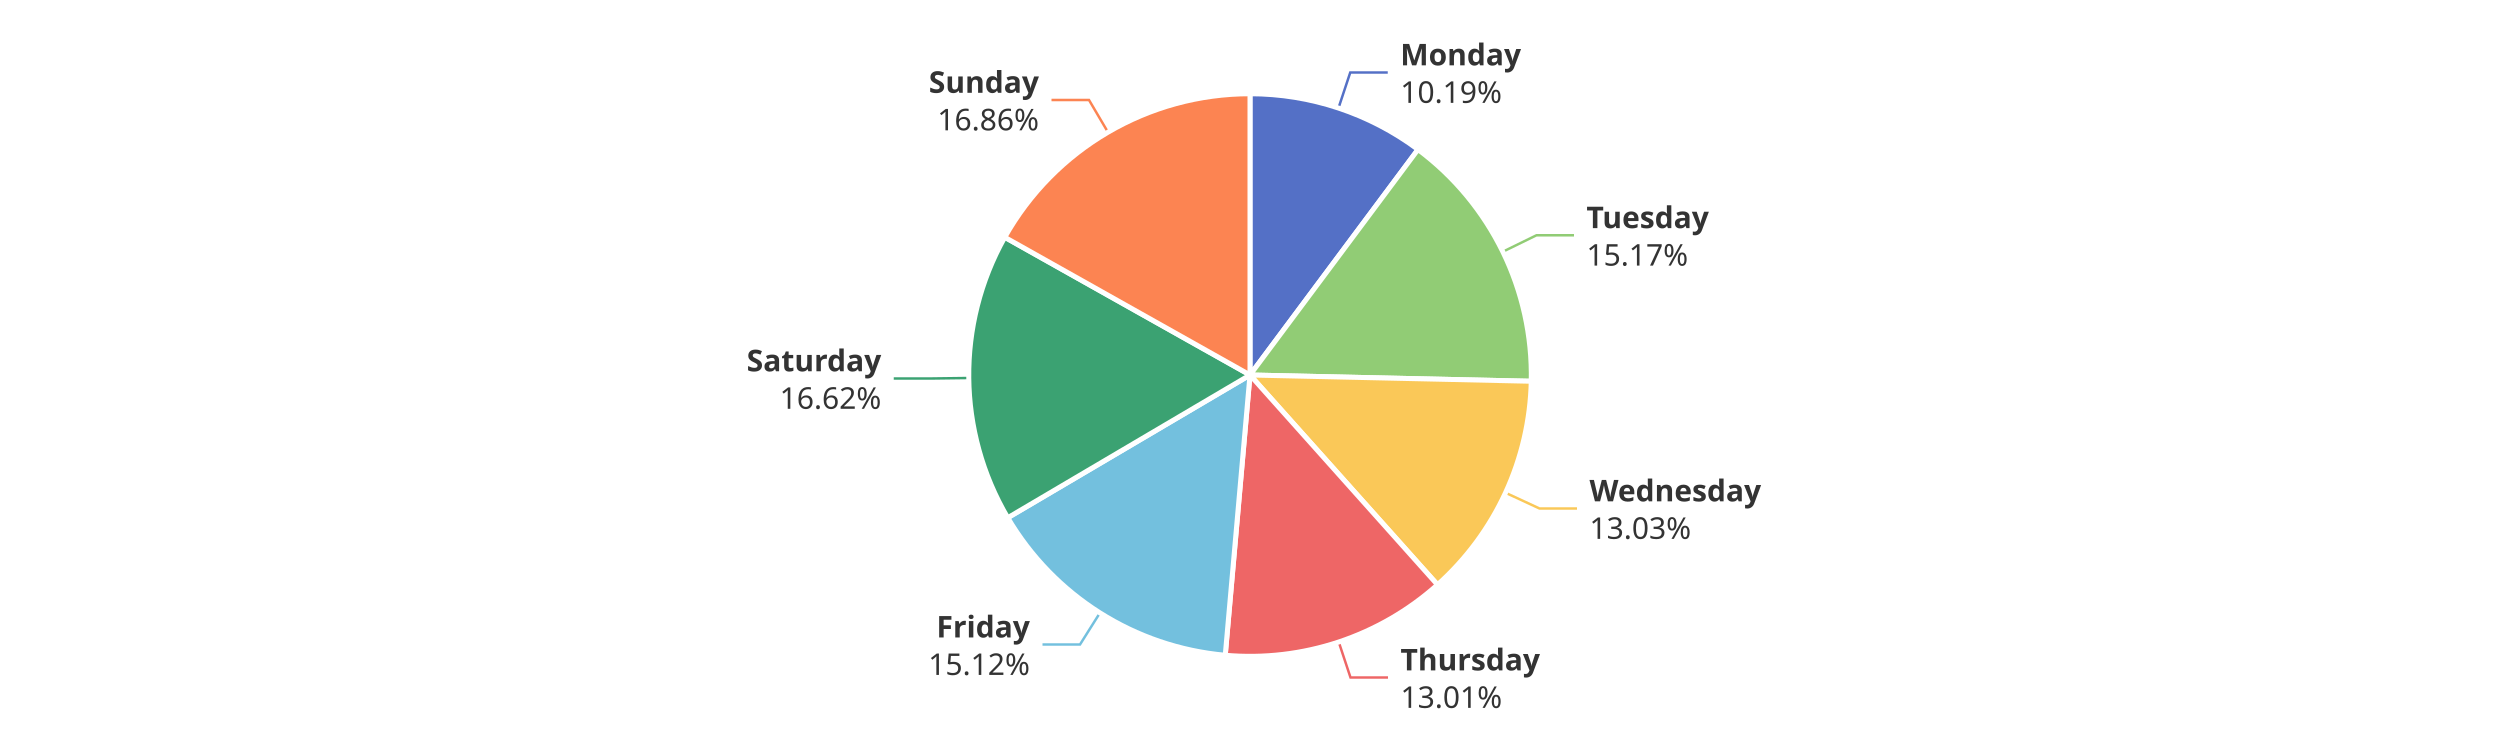
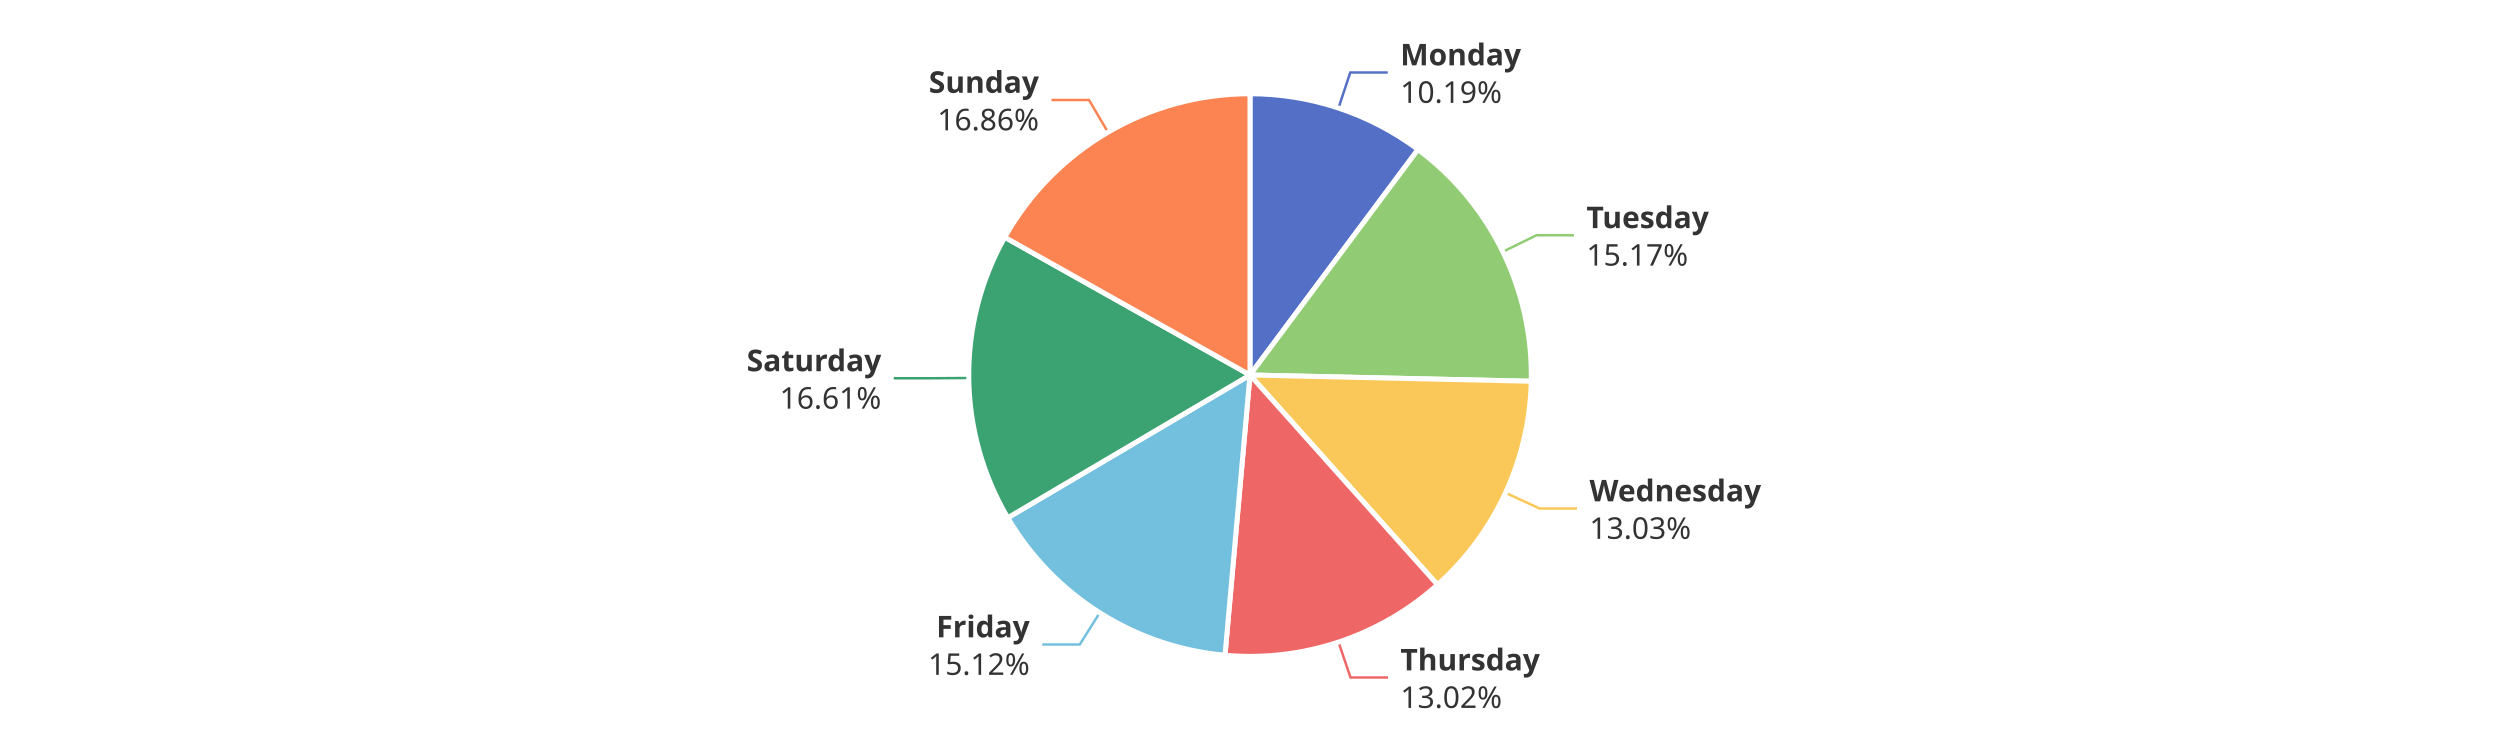
<svg xmlns="http://www.w3.org/2000/svg" width="1000" height="300" version="1.1" baseProfile="full" viewBox="0 0 1000 300">
  <rect width="1000" height="300" x="0" y="0" id="0" fill="#ffffff" />
  <polyline points="535.4 43.2 540.1 29 555.1 29" fill="none" stroke="#5470c6" />
  <polyline points="601.1 100.7 614.6 94.1 629.6 94.1" fill="none" stroke="#91cc75" />
  <polyline points="602.2 197.1 615.8 203.4 630.8 203.4" fill="none" stroke="#fac858" />
-   <polyline points="535.5 256.8 540.2 271 555.2 271" fill="none" stroke="#ee6666" />
-   <polyline points="440 245.1 432 257.8 417 257.8" fill="none" stroke="#73c0de" />
-   <polyline points="387.5 151.2 372.5 151.4 357.5 151.4" fill="none" stroke="#3ba272" />
+   <polyline points="535.4 256.8 540.2 271 555.2 271" fill="none" stroke="#ee6666" />
+   <polyline points="439.9 245.1 431.9 257.8 416.9 257.8" fill="none" stroke="#73c0de" />
+   <polyline points="387.5 151.2 372.5 151.3 357.5 151.3" fill="none" stroke="#3ba272" />
  <polyline points="443.2 52.9 435.6 40 420.6 40" fill="none" stroke="#fc8452" />
  <path d="M500 37.5A112.5 112.5 0 0 1 567.2 59.8L500 150Z" fill="#5470c6" stroke="#fff" stroke-width="2" stroke-linejoin="round" />
  <path d="M567.2 59.8A112.5 112.5 0 0 1 612.5 152.5L500 150Z" fill="#91cc75" stroke="#fff" stroke-width="2" stroke-linejoin="round" />
  <path d="M612.5 152.5A112.5 112.5 0 0 1 575 233.9L500 150Z" fill="#fac858" stroke="#fff" stroke-width="2" stroke-linejoin="round" />
-   <path d="M575 233.9A112.5 112.5 0 0 1 490.1 262.1L500 150Z" fill="#ee6666" stroke="#fff" stroke-width="2" stroke-linejoin="round" />
-   <path d="M490.1 262.1A112.5 112.5 0 0 1 403.1 207.1L500 150Z" fill="#73c0de" stroke="#fff" stroke-width="2" stroke-linejoin="round" />
+   <path d="M575 233.9A112.5 112.5 0 0 1 490 262.1L500 150Z" fill="#ee6666" stroke="#fff" stroke-width="2" stroke-linejoin="round" />
+   <path d="M490 262.1A112.5 112.5 0 0 1 403.1 207.1L500 150Z" fill="#73c0de" stroke="#fff" stroke-width="2" stroke-linejoin="round" />
  <path d="M403.1 207.1A112.5 112.5 0 0 1 401.9 94.9L500 150Z" fill="#3ba272" stroke="#fff" stroke-width="2" stroke-linejoin="round" />
  <path d="M401.9 94.9A112.5 112.5 0 0 1 500 37.5L500 150Z" fill="#fc8452" stroke="#fff" stroke-width="2" stroke-linejoin="round" />
  <path d="M0 -15l42.8 0l0 30l-42.8 0Z" transform="translate(560.1228 28.9776)" fill="none" />
  <text dominant-baseline="central" text-anchor="start" style="font-size:12px;font-family:sans-serif;font-weight:bold;" y="-7.5" transform="translate(560.1228 28.9776)" fill="#333" stroke="rgb(255,255,255)" stroke-width="2" paint-order="stroke" stroke-miterlimit="2">Monday</text>
  <text dominant-baseline="central" text-anchor="start" style="font-size:12px;font-family:sans-serif;" y="7.5" transform="translate(560.1228 28.9776)" fill="#333" stroke="rgb(255,255,255)" stroke-width="2" paint-order="stroke" stroke-miterlimit="2">10.19%</text>
  <path d="M0 -15l46.2 0l0 30l-46.2 0Z" transform="translate(634.5865 94.0877)" fill="none" />
  <text dominant-baseline="central" text-anchor="start" style="font-size:12px;font-family:sans-serif;font-weight:bold;" y="-7.5" transform="translate(634.5865 94.0877)" fill="#333" stroke="rgb(255,255,255)" stroke-width="2" paint-order="stroke" stroke-miterlimit="2">Tuesday</text>
  <text dominant-baseline="central" text-anchor="start" style="font-size:12px;font-family:sans-serif;" y="7.5" transform="translate(634.5865 94.0877)" fill="#333" stroke="rgb(255,255,255)" stroke-width="2" paint-order="stroke" stroke-miterlimit="2">15.17%</text>
  <path d="M0 -15l63.6 0l0 30l-63.6 0Z" transform="translate(635.7883 203.3791)" fill="none" />
  <text dominant-baseline="central" text-anchor="start" style="font-size:12px;font-family:sans-serif;font-weight:bold;" y="-7.5" transform="translate(635.7883 203.3791)" fill="#333" stroke="rgb(255,255,255)" stroke-width="2" paint-order="stroke" stroke-miterlimit="2">Wednesday</text>
  <text dominant-baseline="central" text-anchor="start" style="font-size:12px;font-family:sans-serif;" y="7.5" transform="translate(635.7883 203.3791)" fill="#333" stroke="rgb(255,255,255)" stroke-width="2" paint-order="stroke" stroke-miterlimit="2">13.03%</text>
-   <path d="M0 -15l50.2 0l0 30l-50.2 0Z" transform="translate(560.1988 270.9971)" fill="none" />
-   <text dominant-baseline="central" text-anchor="start" style="font-size:12px;font-family:sans-serif;font-weight:bold;" y="-7.5" transform="translate(560.1988 270.9971)" fill="#333" stroke="rgb(255,255,255)" stroke-width="2" paint-order="stroke" stroke-miterlimit="2">Thursday</text>
-   <text dominant-baseline="central" text-anchor="start" style="font-size:12px;font-family:sans-serif;" y="7.5" transform="translate(560.1988 270.9971)" fill="#333" stroke="rgb(255,255,255)" stroke-width="2" paint-order="stroke" stroke-miterlimit="2">13.01%</text>
-   <path d="M-40.9 -15l40.9 0l0 30l-40.9 0Z" transform="translate(411.9529 257.8232)" fill="none" />
-   <text dominant-baseline="central" text-anchor="end" style="font-size:12px;font-family:sans-serif;font-weight:bold;" y="-7.5" transform="translate(411.9529 257.8232)" fill="#333" stroke="rgb(255,255,255)" stroke-width="2" paint-order="stroke" stroke-miterlimit="2">Friday</text>
-   <text dominant-baseline="central" text-anchor="end" style="font-size:12px;font-family:sans-serif;" y="7.5" transform="translate(411.9529 257.8232)" fill="#333" stroke="rgb(255,255,255)" stroke-width="2" paint-order="stroke" stroke-miterlimit="2">15.12%</text>
-   <path d="M-48.2 -15l48.2 0l0 30l-48.2 0Z" transform="translate(352.5073 151.3619)" fill="none" />
-   <text dominant-baseline="central" text-anchor="end" style="font-size:12px;font-family:sans-serif;font-weight:bold;" y="-7.5" transform="translate(352.5073 151.3619)" fill="#333" stroke="rgb(255,255,255)" stroke-width="2" paint-order="stroke" stroke-miterlimit="2">Saturday</text>
-   <text dominant-baseline="central" text-anchor="end" style="font-size:12px;font-family:sans-serif;" y="7.5" transform="translate(352.5073 151.3619)" fill="#333" stroke="rgb(255,255,255)" stroke-width="2" paint-order="stroke" stroke-miterlimit="2">16.62%</text>
+   <path d="M0 -15l50.2 0l0 30l-50.2 0Z" transform="translate(560.1608 271.0098)" fill="none" />
+   <text dominant-baseline="central" text-anchor="start" style="font-size:12px;font-family:sans-serif;font-weight:bold;" y="-7.5" transform="translate(560.1608 271.0098)" fill="#333" stroke="rgb(255,255,255)" stroke-width="2" paint-order="stroke" stroke-miterlimit="2">Thursday</text>
+   <text dominant-baseline="central" text-anchor="start" style="font-size:12px;font-family:sans-serif;" y="7.5" transform="translate(560.1608 271.0098)" fill="#333" stroke="rgb(255,255,255)" stroke-width="2" paint-order="stroke" stroke-miterlimit="2">13.02%</text>
+   <path d="M-40.9 -15l40.9 0l0 30l-40.9 0Z" transform="translate(411.8851 257.7804)" fill="none" />
+   <text dominant-baseline="central" text-anchor="end" style="font-size:12px;font-family:sans-serif;font-weight:bold;" y="-7.5" transform="translate(411.8851 257.7804)" fill="#333" stroke="rgb(255,255,255)" stroke-width="2" paint-order="stroke" stroke-miterlimit="2">Friday</text>
+   <text dominant-baseline="central" text-anchor="end" style="font-size:12px;font-family:sans-serif;" y="7.5" transform="translate(411.8851 257.7804)" fill="#333" stroke="rgb(255,255,255)" stroke-width="2" paint-order="stroke" stroke-miterlimit="2">15.12%</text>
+   <path d="M-48.2 -15l48.2 0l0 30l-48.2 0Z" transform="translate(352.5069 151.3218)" fill="none" />
+   <text dominant-baseline="central" text-anchor="end" style="font-size:12px;font-family:sans-serif;font-weight:bold;" y="-7.5" transform="translate(352.5069 151.3218)" fill="#333" stroke="rgb(255,255,255)" stroke-width="2" paint-order="stroke" stroke-miterlimit="2">Saturday</text>
+   <text dominant-baseline="central" text-anchor="end" style="font-size:12px;font-family:sans-serif;" y="7.5" transform="translate(352.5069 151.3218)" fill="#333" stroke="rgb(255,255,255)" stroke-width="2" paint-order="stroke" stroke-miterlimit="2">16.61%</text>
  <path d="M-40.9 -15l40.9 0l0 30l-40.9 0Z" transform="translate(415.5805 39.971)" fill="none" />
  <text dominant-baseline="central" text-anchor="end" style="font-size:12px;font-family:sans-serif;font-weight:bold;" y="-7.5" transform="translate(415.5805 39.971)" fill="#333" stroke="rgb(255,255,255)" stroke-width="2" paint-order="stroke" stroke-miterlimit="2">Sunday</text>
  <text dominant-baseline="central" text-anchor="end" style="font-size:12px;font-family:sans-serif;" y="7.5" transform="translate(415.5805 39.971)" fill="#333" stroke="rgb(255,255,255)" stroke-width="2" paint-order="stroke" stroke-miterlimit="2">16.86%</text>
</svg>
